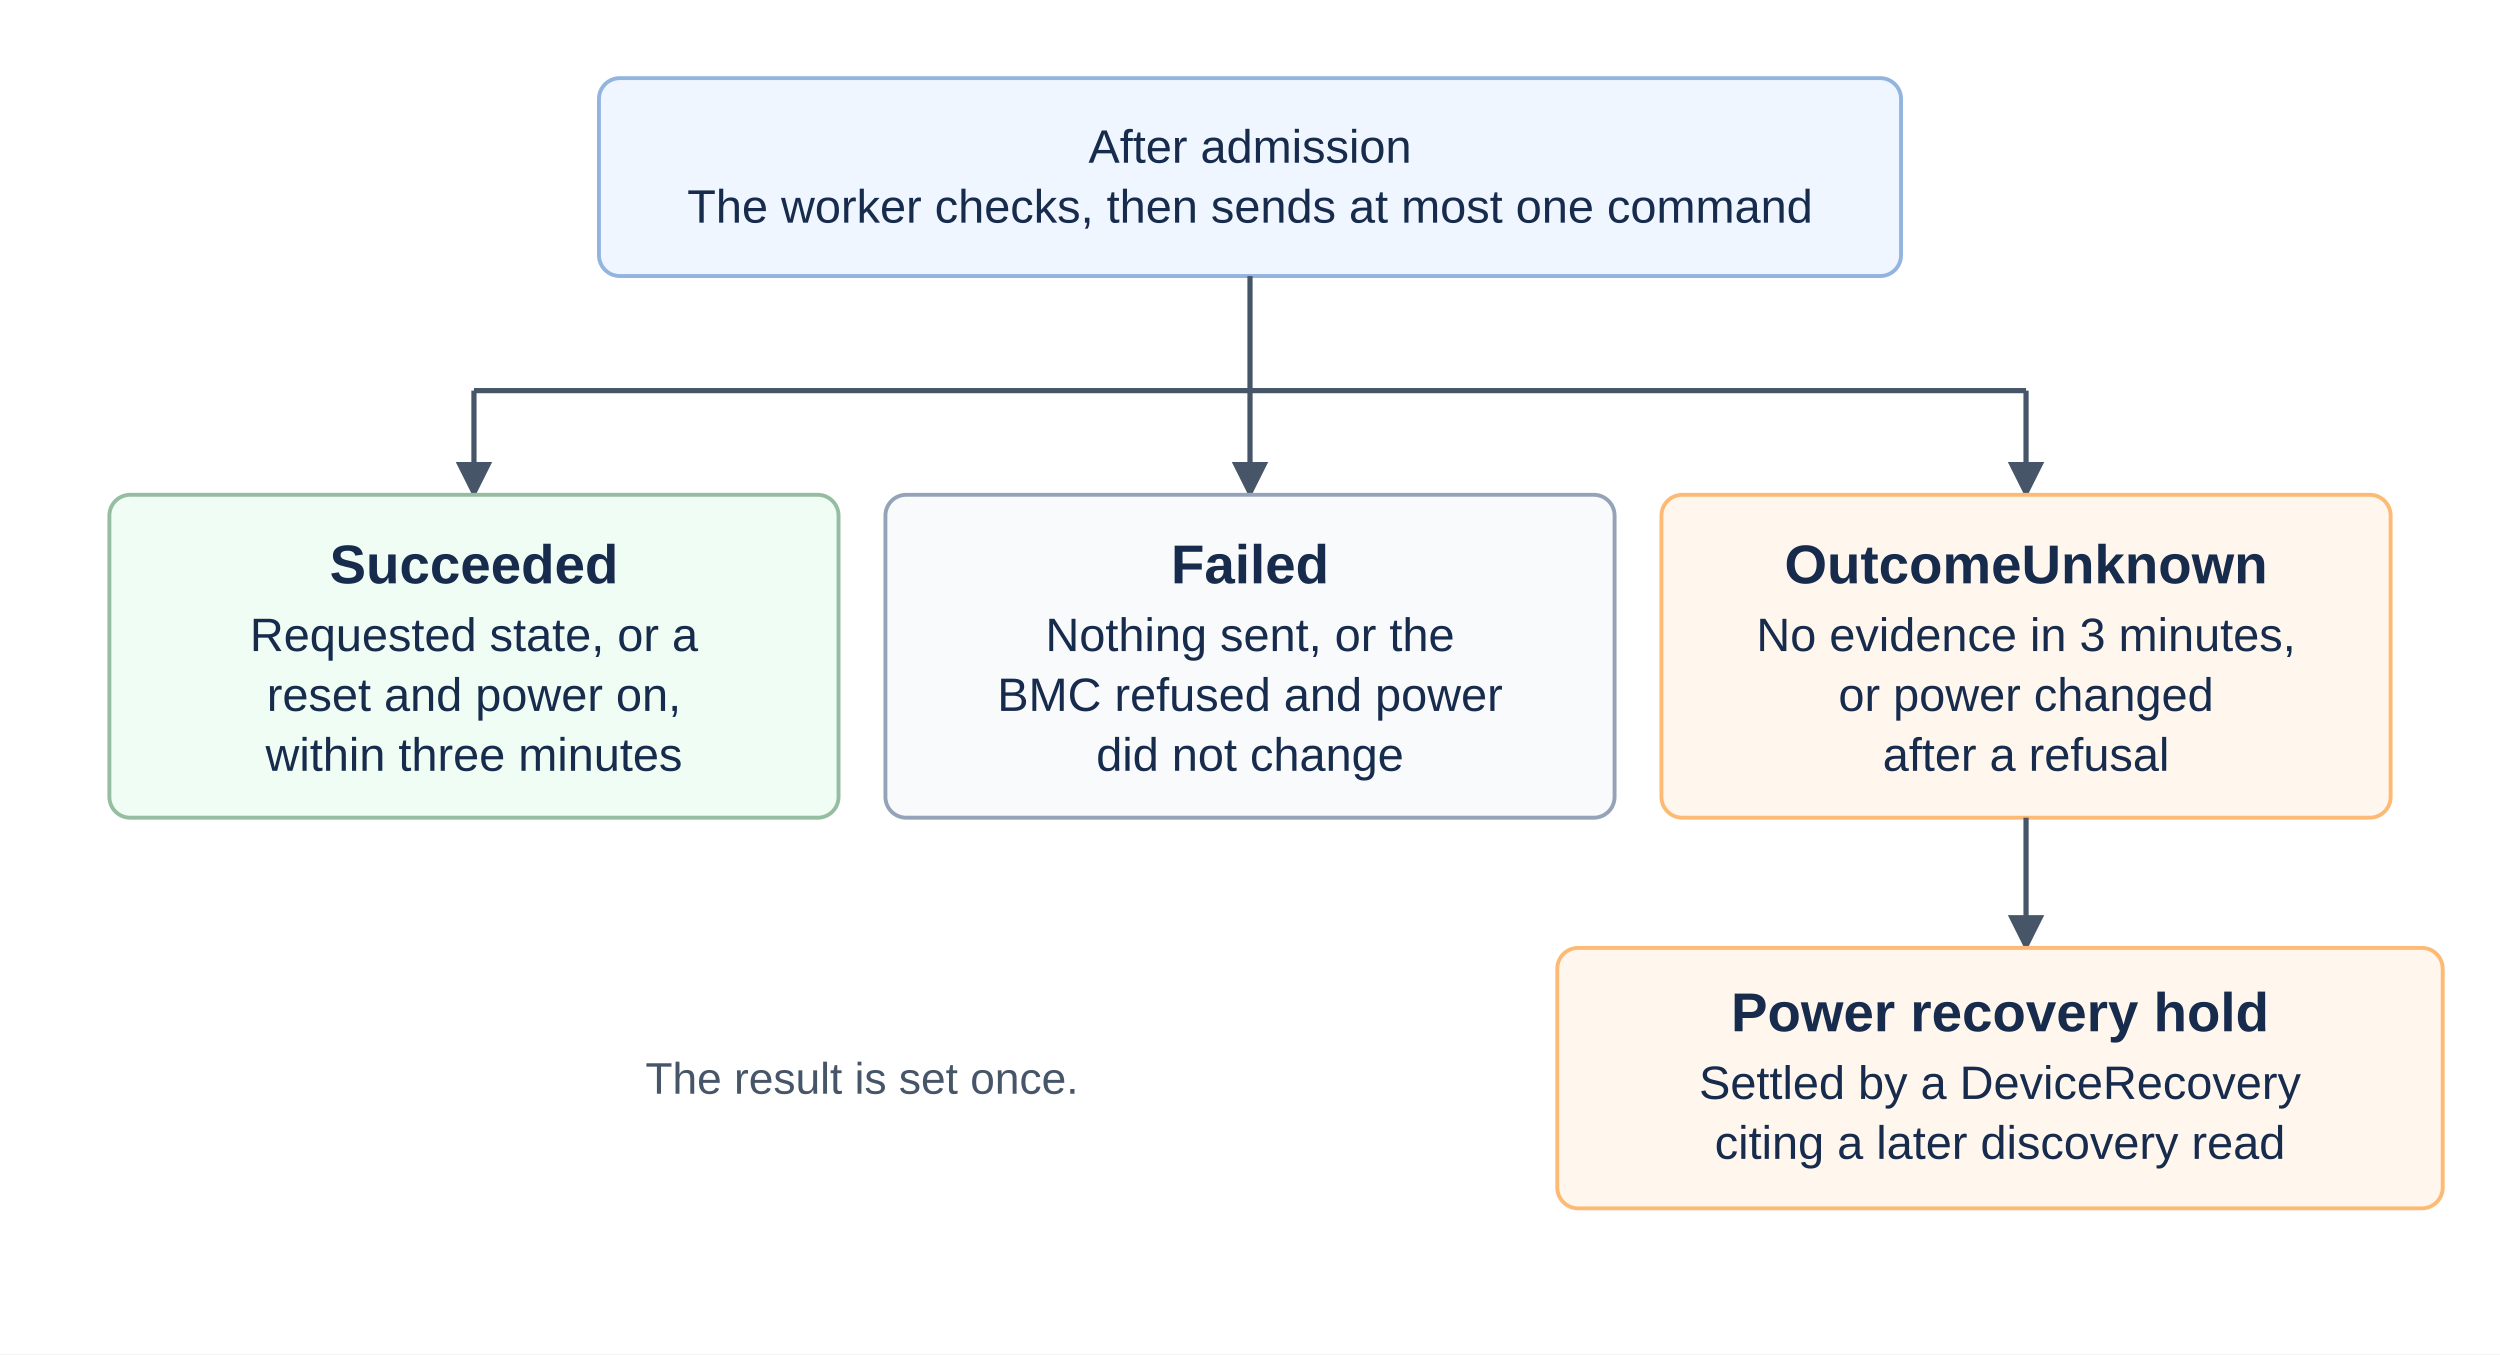
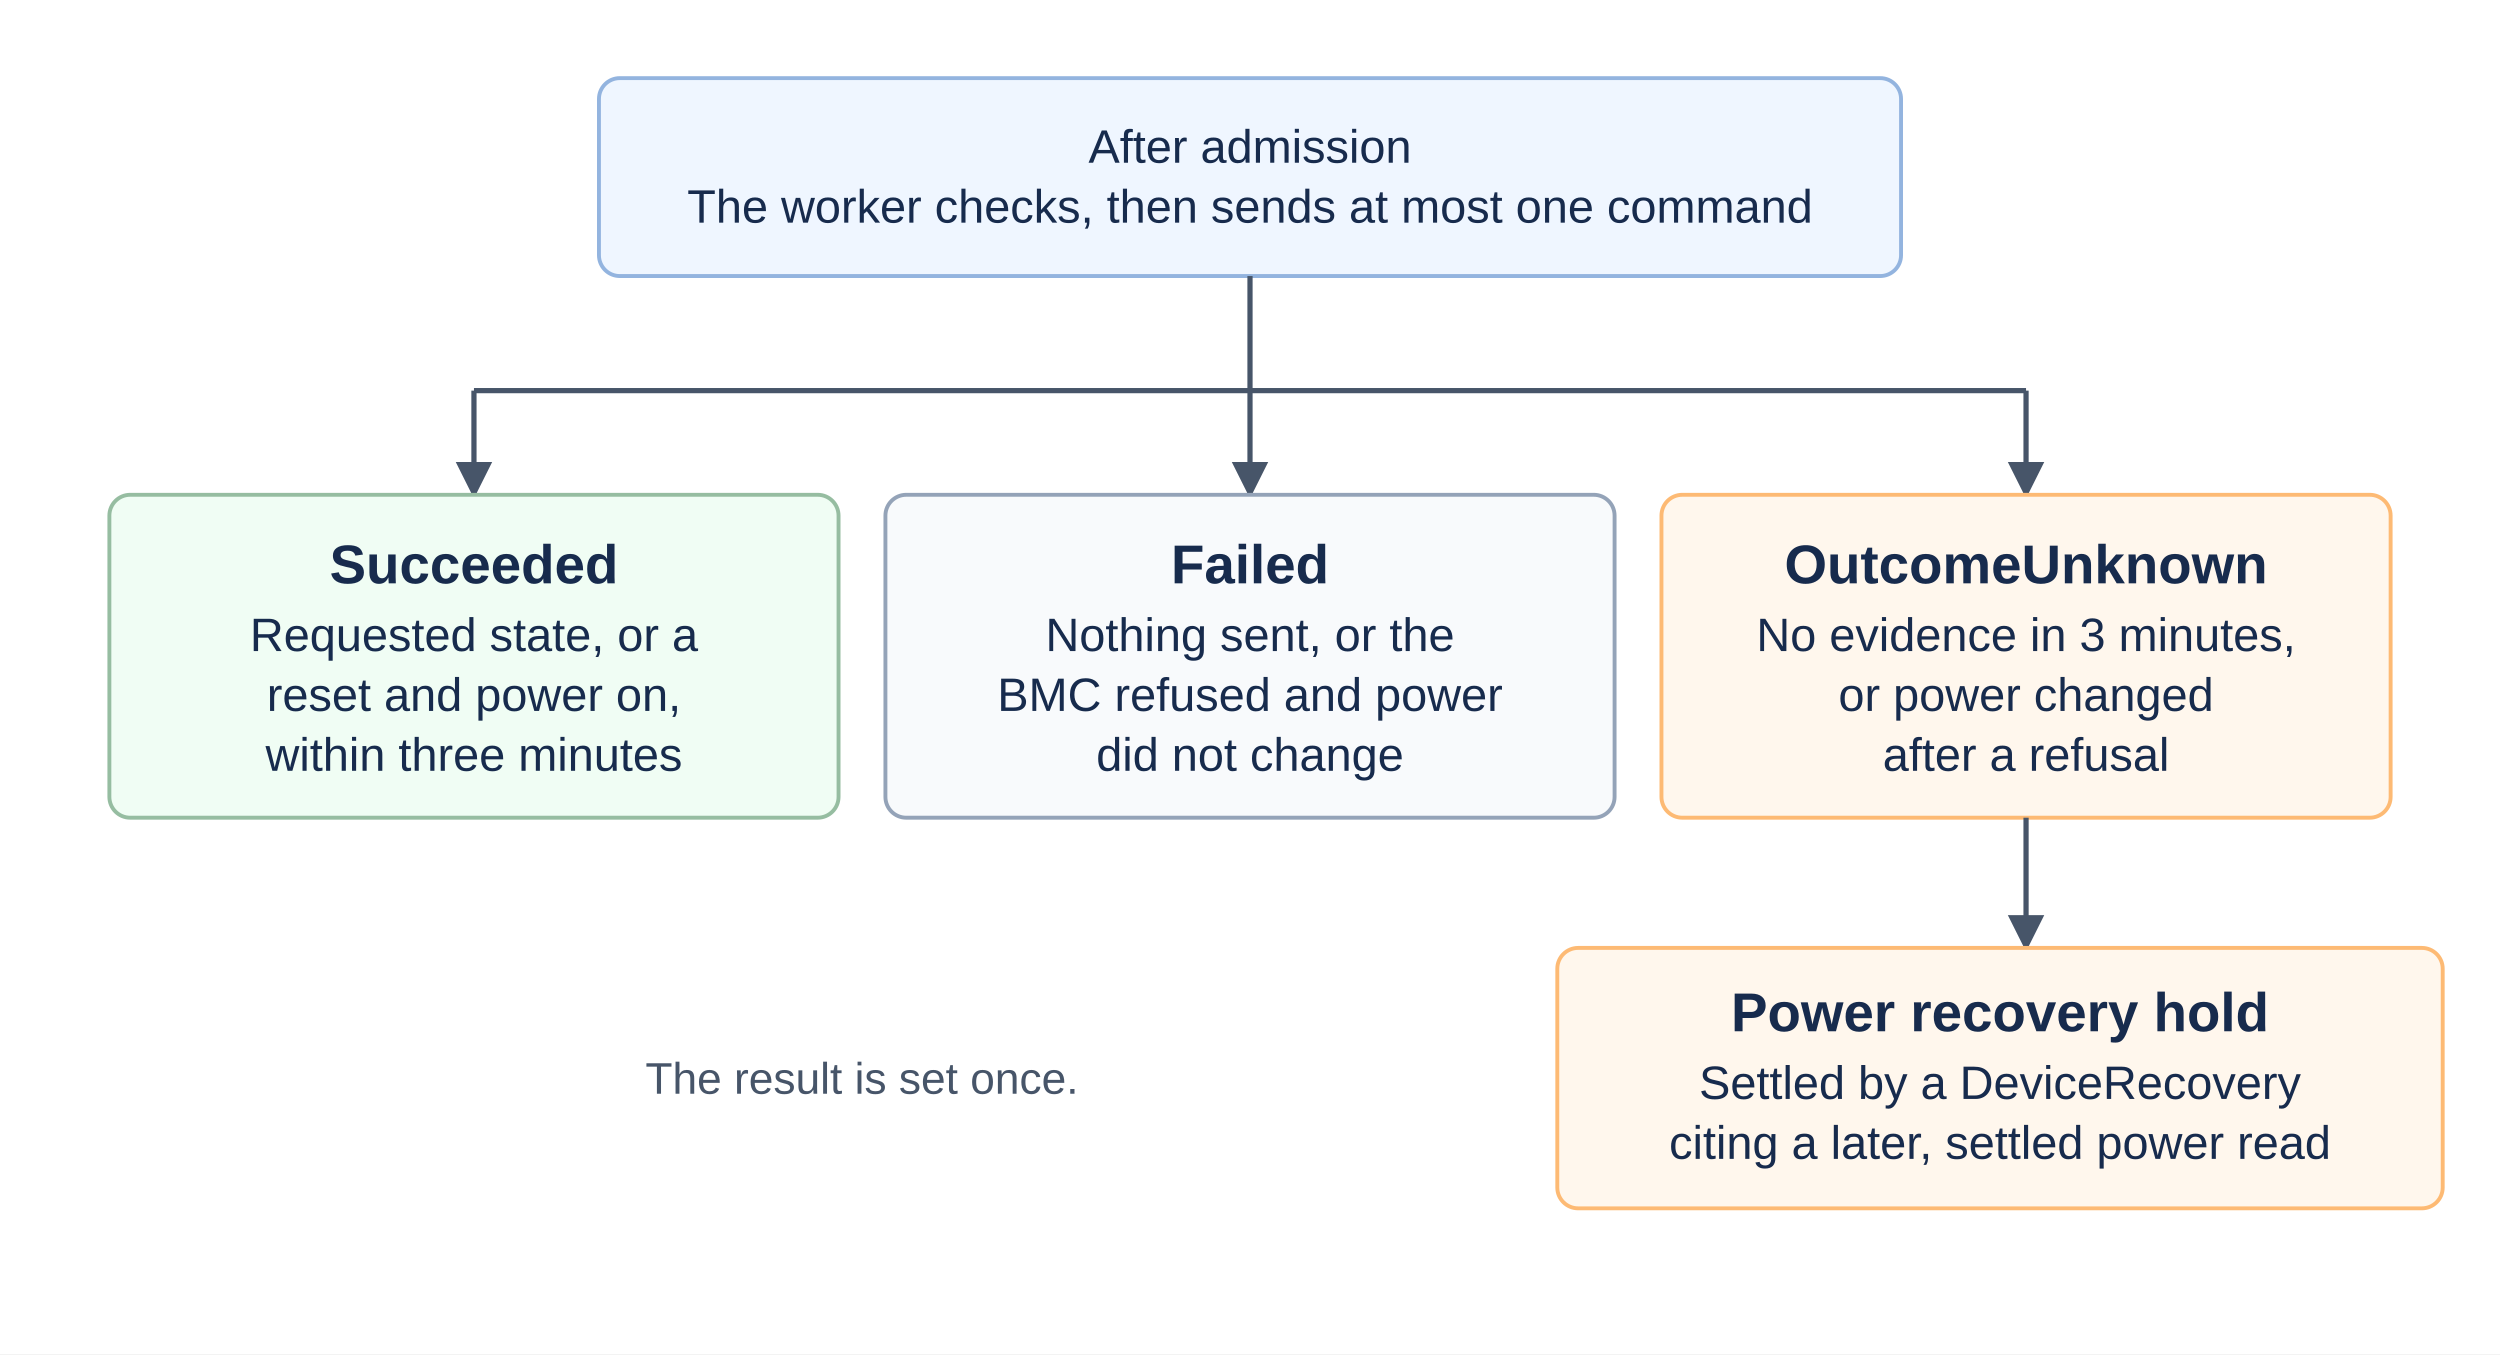
<svg xmlns="http://www.w3.org/2000/svg" width="960" height="520" viewBox="0 0 960 520" role="img" aria-labelledby="title description">
  <defs>
    <marker id="arrow" viewBox="0 0 10 10" refX="9" refY="5" markerWidth="7" markerHeight="7" orient="auto-start-reverse">
      <path d="M 0 0 L 10 5 L 0 10 z" fill="#475569" />
    </marker>
  </defs>
  <style>text { font-family: Arial, Helvetica, sans-serif; fill: #172b4d; } .heading { font-size: 21px; font-weight: 700; } .label { font-size: 18px; } .detail { font-size: 17px; fill: #475569; } .line { fill: none; stroke: #475569; stroke-width: 2; marker-end: url(#arrow); }</style>
  <rect width="960" height="520" fill="white" />
  <rect x="230" y="30" width="500" height="76" rx="8" fill="#eff6ff" stroke="#93b4df" stroke-width="1.5" />
  <text x="480" y="62.5" class="label" text-anchor="middle">After admission</text>
  <text x="480" y="85.5" class="label" text-anchor="middle">The worker checks, then sends at most one command</text>
  <path d="M 480 106 L 480 150" stroke="#475569" stroke-width="2" />
  <path d="M 182 150 L 778 150" stroke="#475569" stroke-width="2" fill="none" />
  <path d="M 182 150 L 182 190" class="line" />
  <path d="M 480 150 L 480 190" class="line" />
  <path d="M 778 150 L 778 190" class="line" />
  <rect x="42" y="190" width="280" height="124" rx="8" fill="#f0fdf4" stroke="#96bda1" stroke-width="1.5" />
  <text x="182" y="224" class="heading" text-anchor="middle">Succeeded</text>
  <text x="182" y="250" class="label" text-anchor="middle">Requested state, or a</text>
  <text x="182" y="273" class="label" text-anchor="middle">reset and power on,</text>
  <text x="182" y="296" class="label" text-anchor="middle">within three minutes</text>
  <rect x="340" y="190" width="280" height="124" rx="8" fill="#f8fafc" stroke="#94a3b8" stroke-width="1.5" />
  <text x="480" y="224" class="heading" text-anchor="middle">Failed</text>
  <text x="480" y="250" class="label" text-anchor="middle">Nothing sent, or the</text>
  <text x="480" y="273" class="label" text-anchor="middle">BMC refused and power</text>
  <text x="480" y="296" class="label" text-anchor="middle">did not change</text>
  <rect x="638" y="190" width="280" height="124" rx="8" fill="#fff7ed" stroke="#fdba74" stroke-width="1.5" />
  <text x="778" y="224" class="heading" text-anchor="middle">OutcomeUnknown</text>
  <text x="778" y="250" class="label" text-anchor="middle">No evidence in 3 minutes,</text>
  <text x="778" y="273" class="label" text-anchor="middle">or power changed</text>
  <text x="778" y="296" class="label" text-anchor="middle">after a refusal</text>
  <path d="M 778 314 L 778 364" class="line" />
  <rect x="598" y="364" width="340" height="100" rx="8" fill="#fff7ed" stroke="#fdba74" stroke-width="1.5" />
  <text x="768" y="396" class="heading" text-anchor="middle">Power recovery hold</text>
  <text x="768" y="422" class="label" text-anchor="middle">Settled by a DeviceRecovery</text>
-   <text x="768" y="445" class="label" text-anchor="middle">citing a later discovery read</text>
+   <text x="768" y="445" class="label" text-anchor="middle">citing a later, settled power read</text>
  <text x="331" y="420" class="detail" text-anchor="middle">The result is set once.</text>
</svg>
